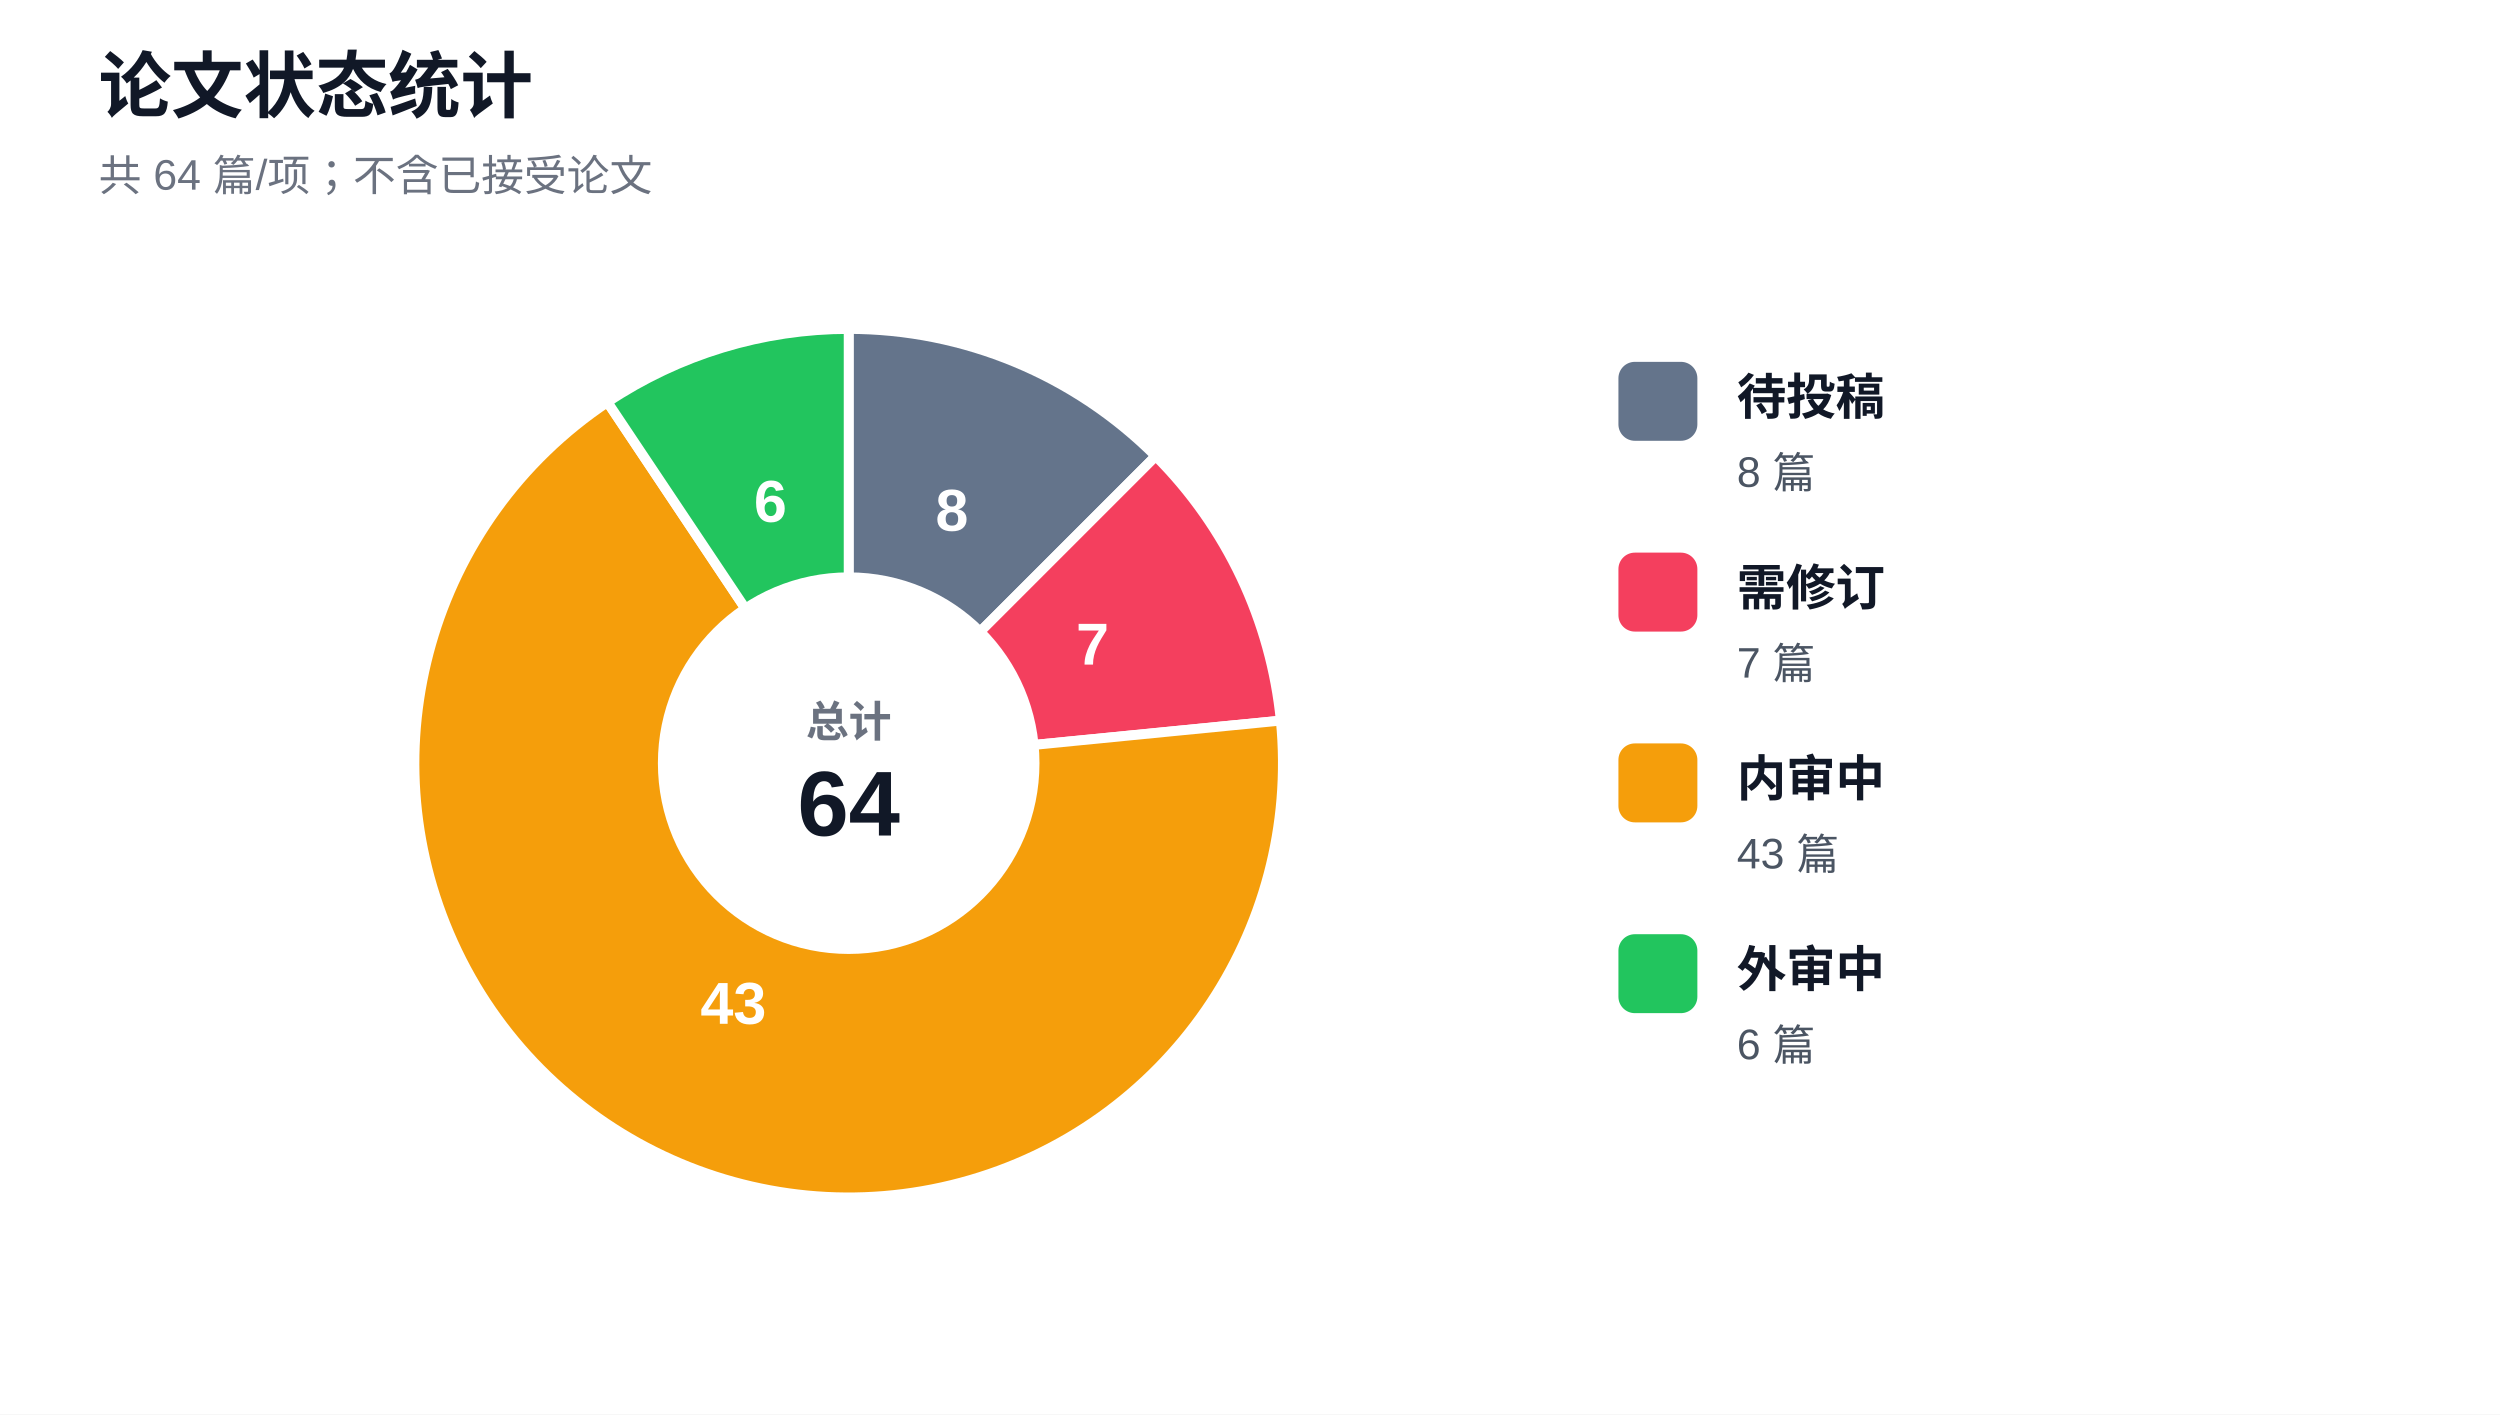
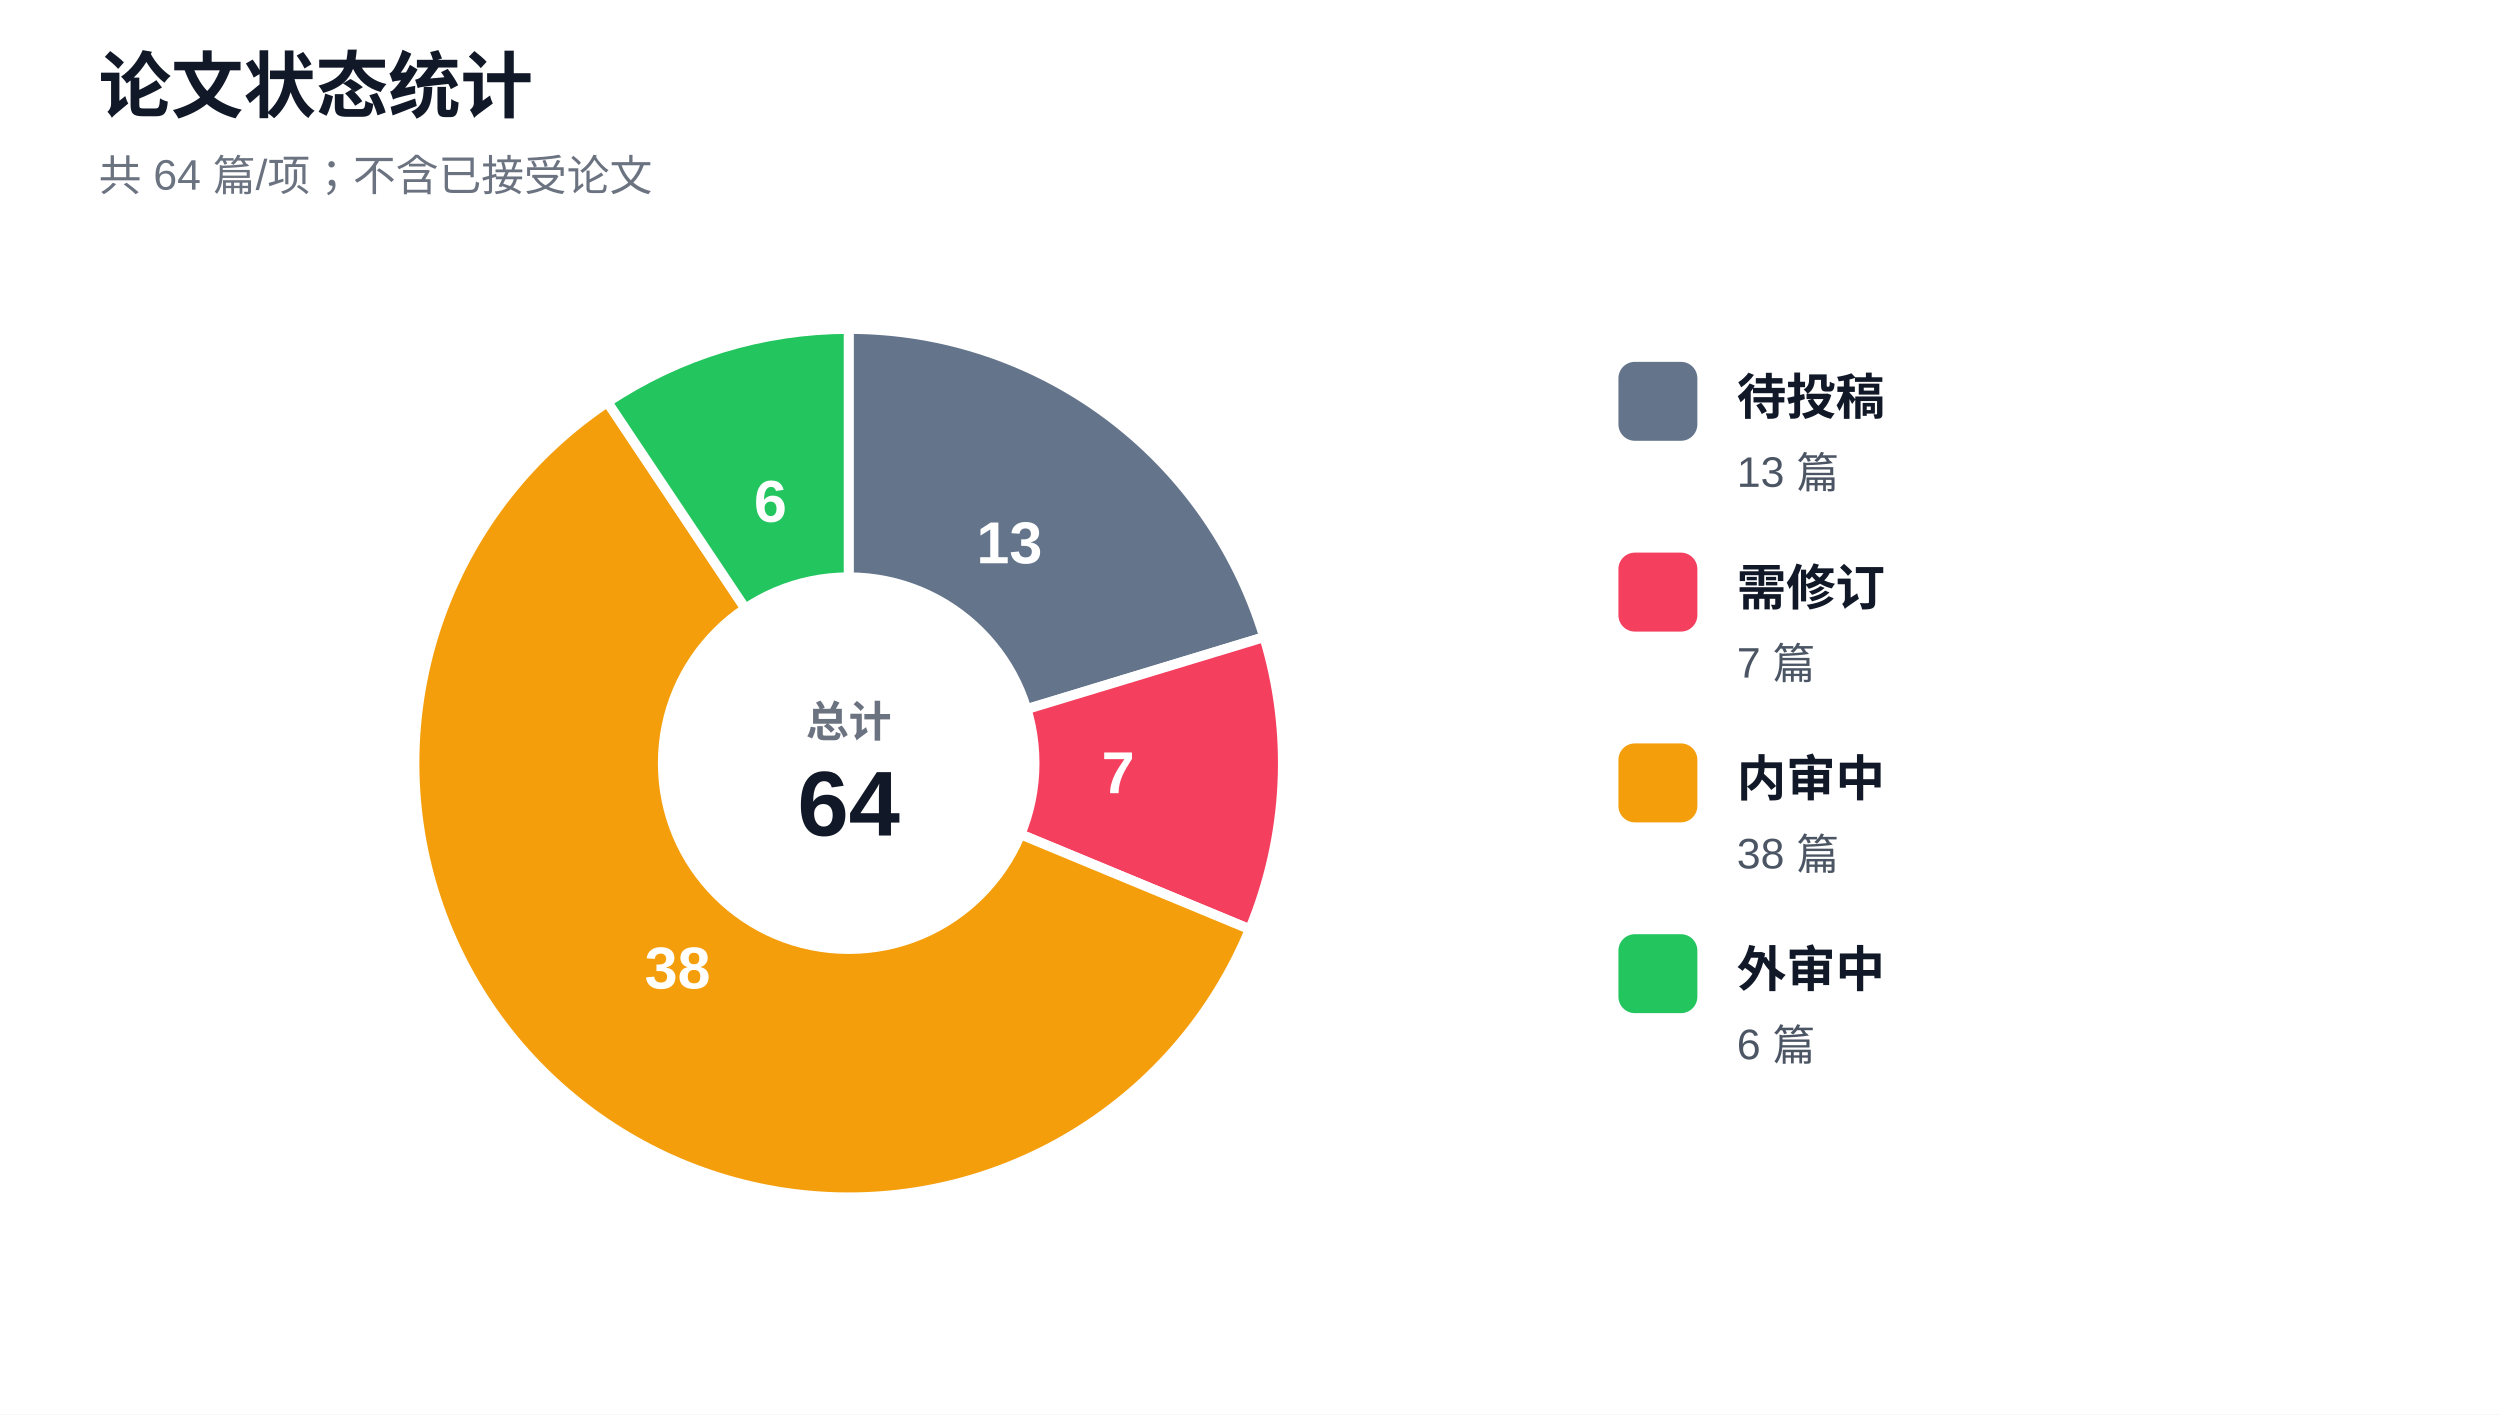
<svg xmlns="http://www.w3.org/2000/svg" width="760" height="430" viewBox="0 0 760 430" role="img" aria-labelledby="title desc">
  <rect width="760" height="430" fill="#ffffff" />
  <text x="30" y="34" fill="#111827" font-family="Arial, Microsoft YaHei, sans-serif" font-size="22" font-weight="700">论文状态统计</text>
  <text x="30" y="58" fill="#6b7280" font-family="Arial, Microsoft YaHei, sans-serif" font-size="13">共 64 篇/项；不含已接受论文</text>
  <g font-family="Arial, Microsoft YaHei, sans-serif">
-     <path d="M 258 232 L 258 100 A 132 132 0 0 1 351.338 138.662 Z" fill="#64748b" stroke="#ffffff" stroke-width="3" />
-     <text x="289.38" y="156.242" fill="#ffffff" font-size="18" font-weight="800" text-anchor="middle" dominant-baseline="middle">8</text>
-     <path d="M 258 232 L 351.338 138.662 A 132 132 0 0 1 389.364 219.062 Z" fill="#f43f5e" stroke="#ffffff" stroke-width="3" />
-     <text x="332.127" y="196.94" fill="#ffffff" font-size="18" font-weight="800" text-anchor="middle" dominant-baseline="middle">7</text>
-     <path d="M 258 232 L 389.364 219.062 A 132 132 0 1 1 184.665 122.246 Z" fill="#f59e0b" stroke="#ffffff" stroke-width="3" />
-     <text x="222.94" y="306.127" fill="#ffffff" font-size="18" font-weight="800" text-anchor="middle" dominant-baseline="middle">43</text>
+     <path d="M 258 232 L 258 100 A 132 132 0 0 1 384.316 193.682 Z" fill="#64748b" stroke="#ffffff" stroke-width="3" />
+     <text x="306.847" y="166.137" fill="#ffffff" font-size="18" font-weight="800" text-anchor="middle" dominant-baseline="middle">13</text>
+     <path d="M 258 232 L 384.316 193.682 A 132 132 0 0 1 379.952 282.514 Z" fill="#f43f5e" stroke="#ffffff" stroke-width="3" />
+     <text x="339.901" y="236.024" fill="#ffffff" font-size="18" font-weight="800" text-anchor="middle" dominant-baseline="middle">7</text>
+     <path d="M 258 232 L 379.952 282.514 A 132 132 0 1 1 184.665 122.246 Z" fill="#f59e0b" stroke="#ffffff" stroke-width="3" />
+     <text x="205.98" y="295.387" fill="#ffffff" font-size="18" font-weight="800" text-anchor="middle" dominant-baseline="middle">38</text>
    <path d="M 258 232 L 184.665 122.246 A 132 132 0 0 1 258 100 Z" fill="#22c55e" stroke="#ffffff" stroke-width="3" />
    <text x="234.197" y="153.531" fill="#ffffff" font-size="18" font-weight="800" text-anchor="middle" dominant-baseline="middle">6</text>
    <circle cx="258" cy="232" r="58" fill="#ffffff" />
    <text x="258" y="224" fill="#6b7280" font-size="13" font-weight="700" text-anchor="middle">总计</text>
    <text x="258" y="254" fill="#111827" font-size="28" font-weight="700" text-anchor="middle">64</text>
  </g>
  <g font-family="Arial, Microsoft YaHei, sans-serif">
    <rect x="492" y="110" width="24" height="24" rx="5" fill="#64748b" />
    <text x="528" y="126" fill="#111827" font-size="15" font-weight="700">待投稿</text>
-     <text x="528" y="148" fill="#4b5563" font-size="13">8 篇</text>
+     <text x="528" y="148" fill="#4b5563" font-size="13">13 篇</text>
    <rect x="492" y="168" width="24" height="24" rx="5" fill="#f43f5e" />
    <text x="528" y="184" fill="#111827" font-size="15" font-weight="700">需修订</text>
    <text x="528" y="206" fill="#4b5563" font-size="13">7 篇</text>
    <rect x="492" y="226" width="24" height="24" rx="5" fill="#f59e0b" />
    <text x="528" y="242" fill="#111827" font-size="15" font-weight="700">内审中</text>
-     <text x="528" y="264" fill="#4b5563" font-size="13">43 篇</text>
+     <text x="528" y="264" fill="#4b5563" font-size="13">38 篇</text>
    <rect x="492" y="284" width="24" height="24" rx="5" fill="#22c55e" />
    <text x="528" y="300" fill="#111827" font-size="15" font-weight="700">外审中</text>
    <text x="528" y="322" fill="#4b5563" font-size="13">6 篇</text>
  </g>
</svg>
